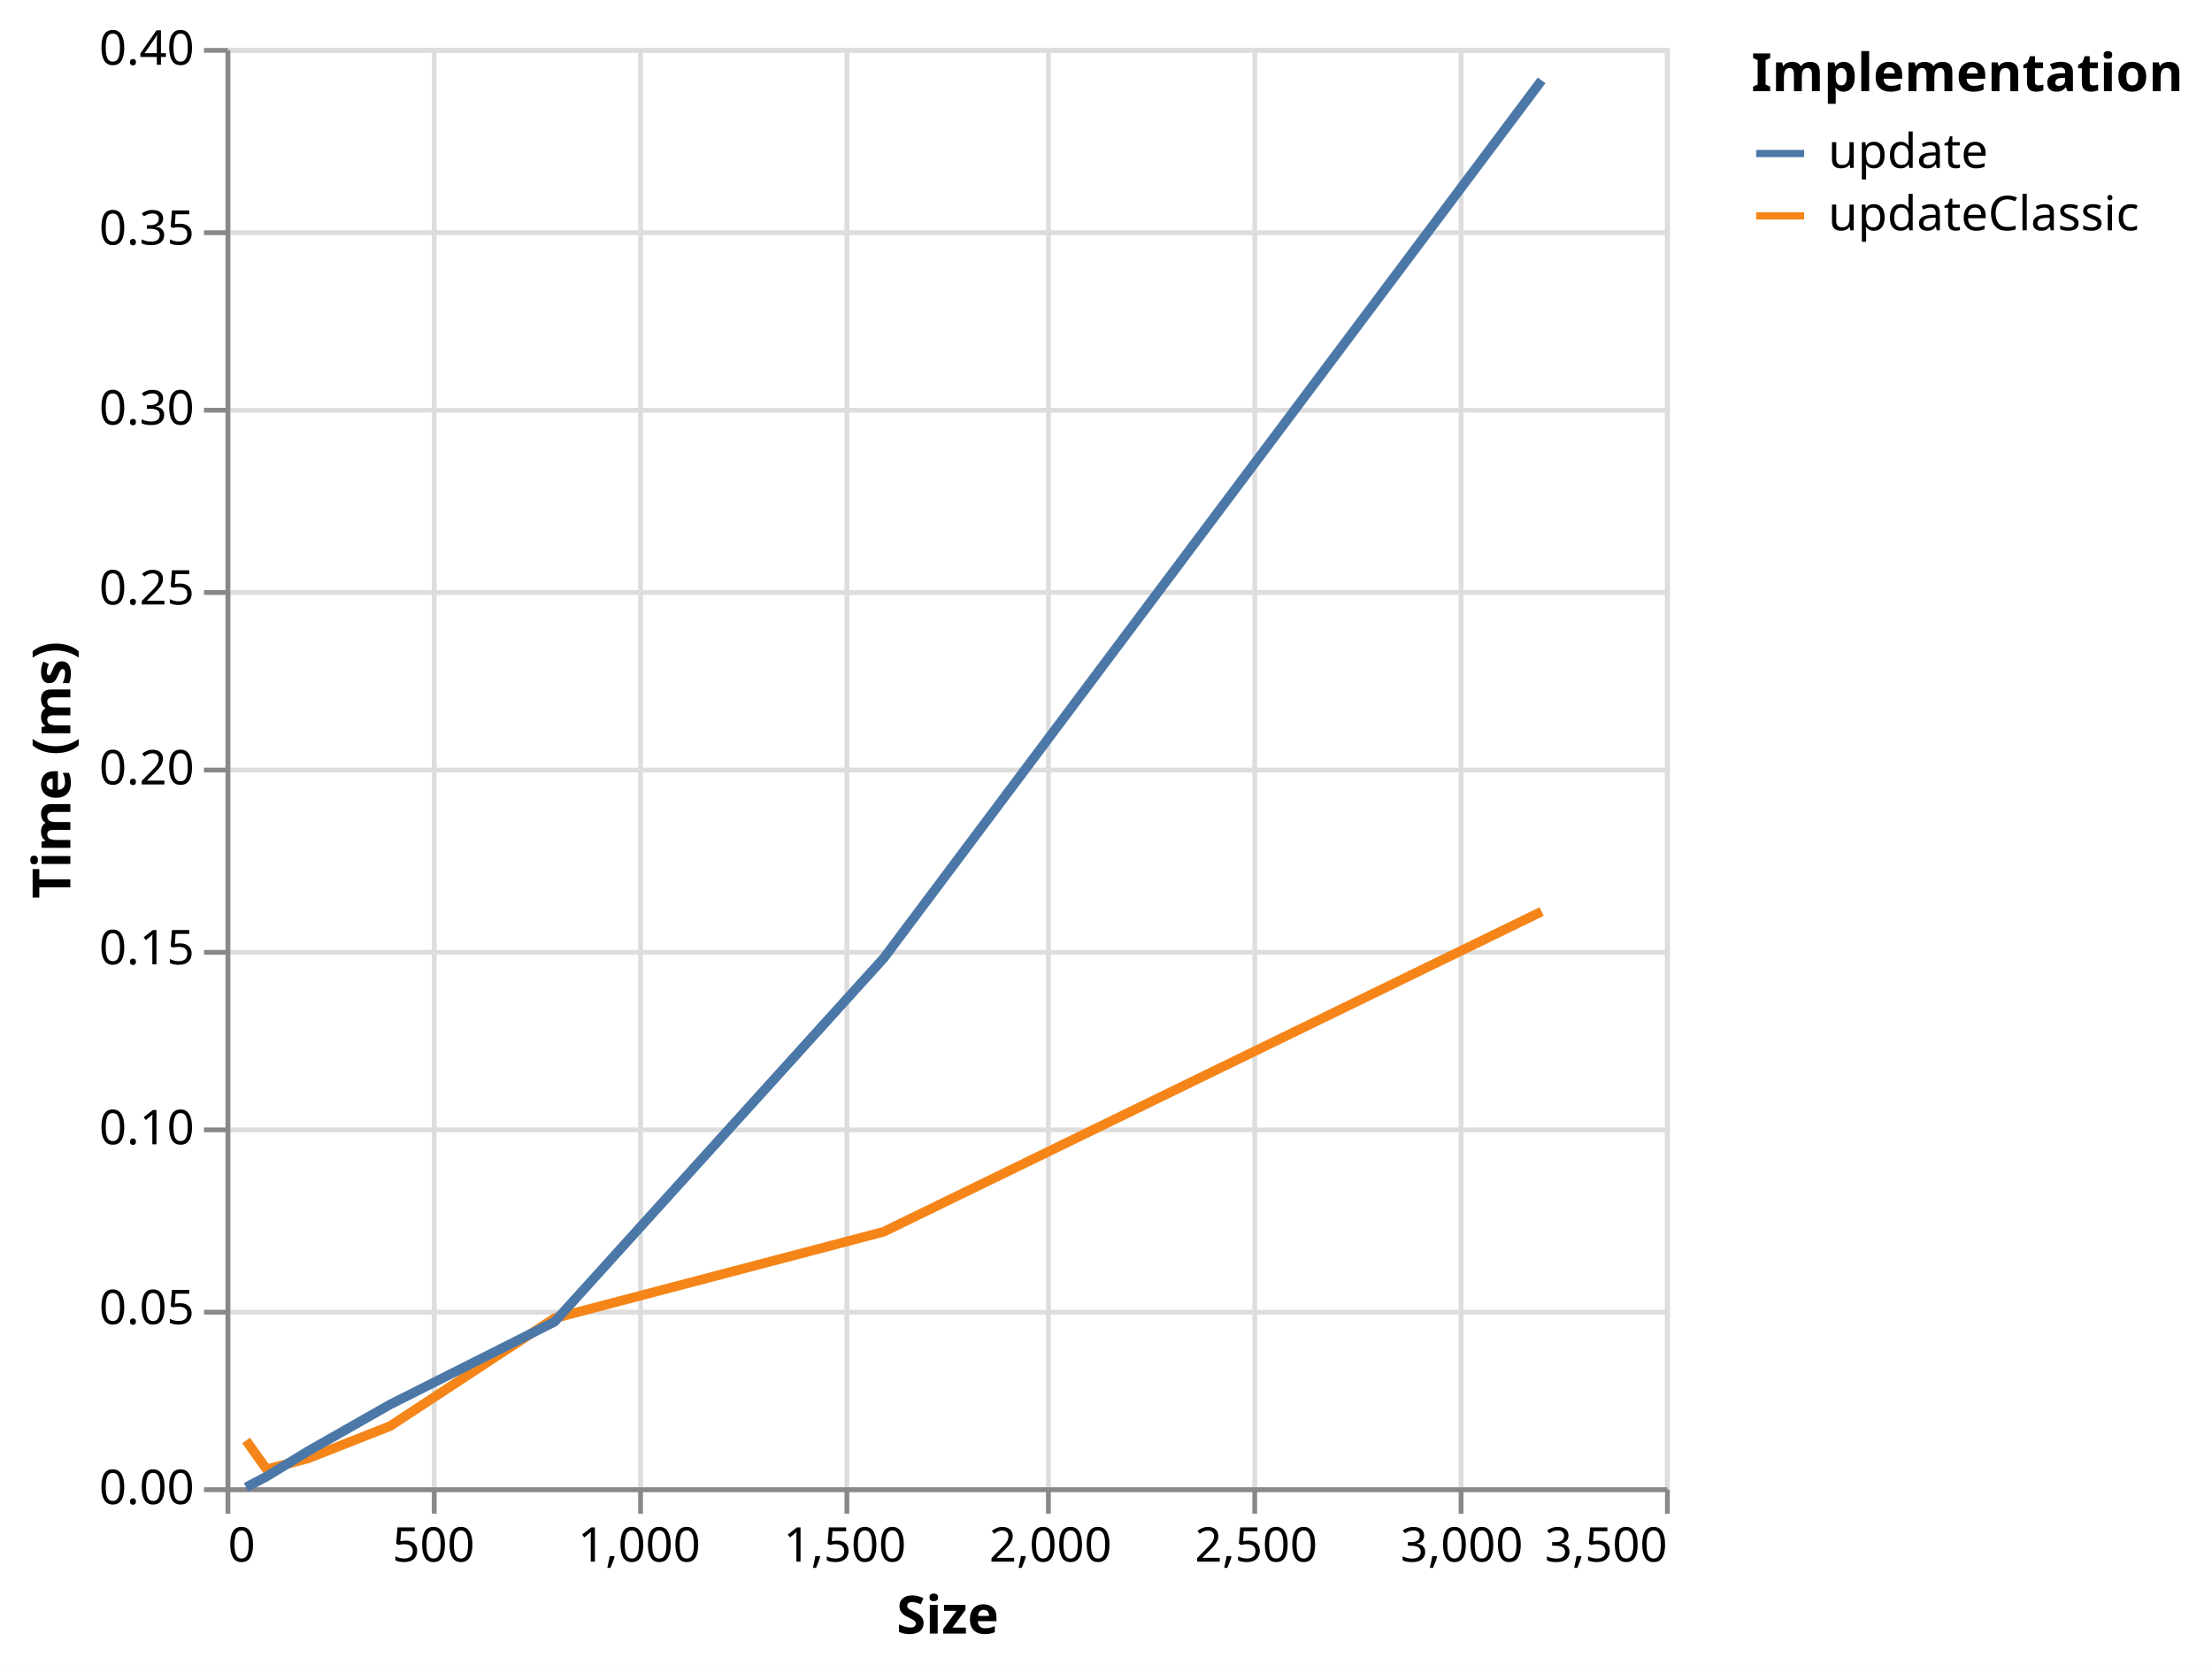
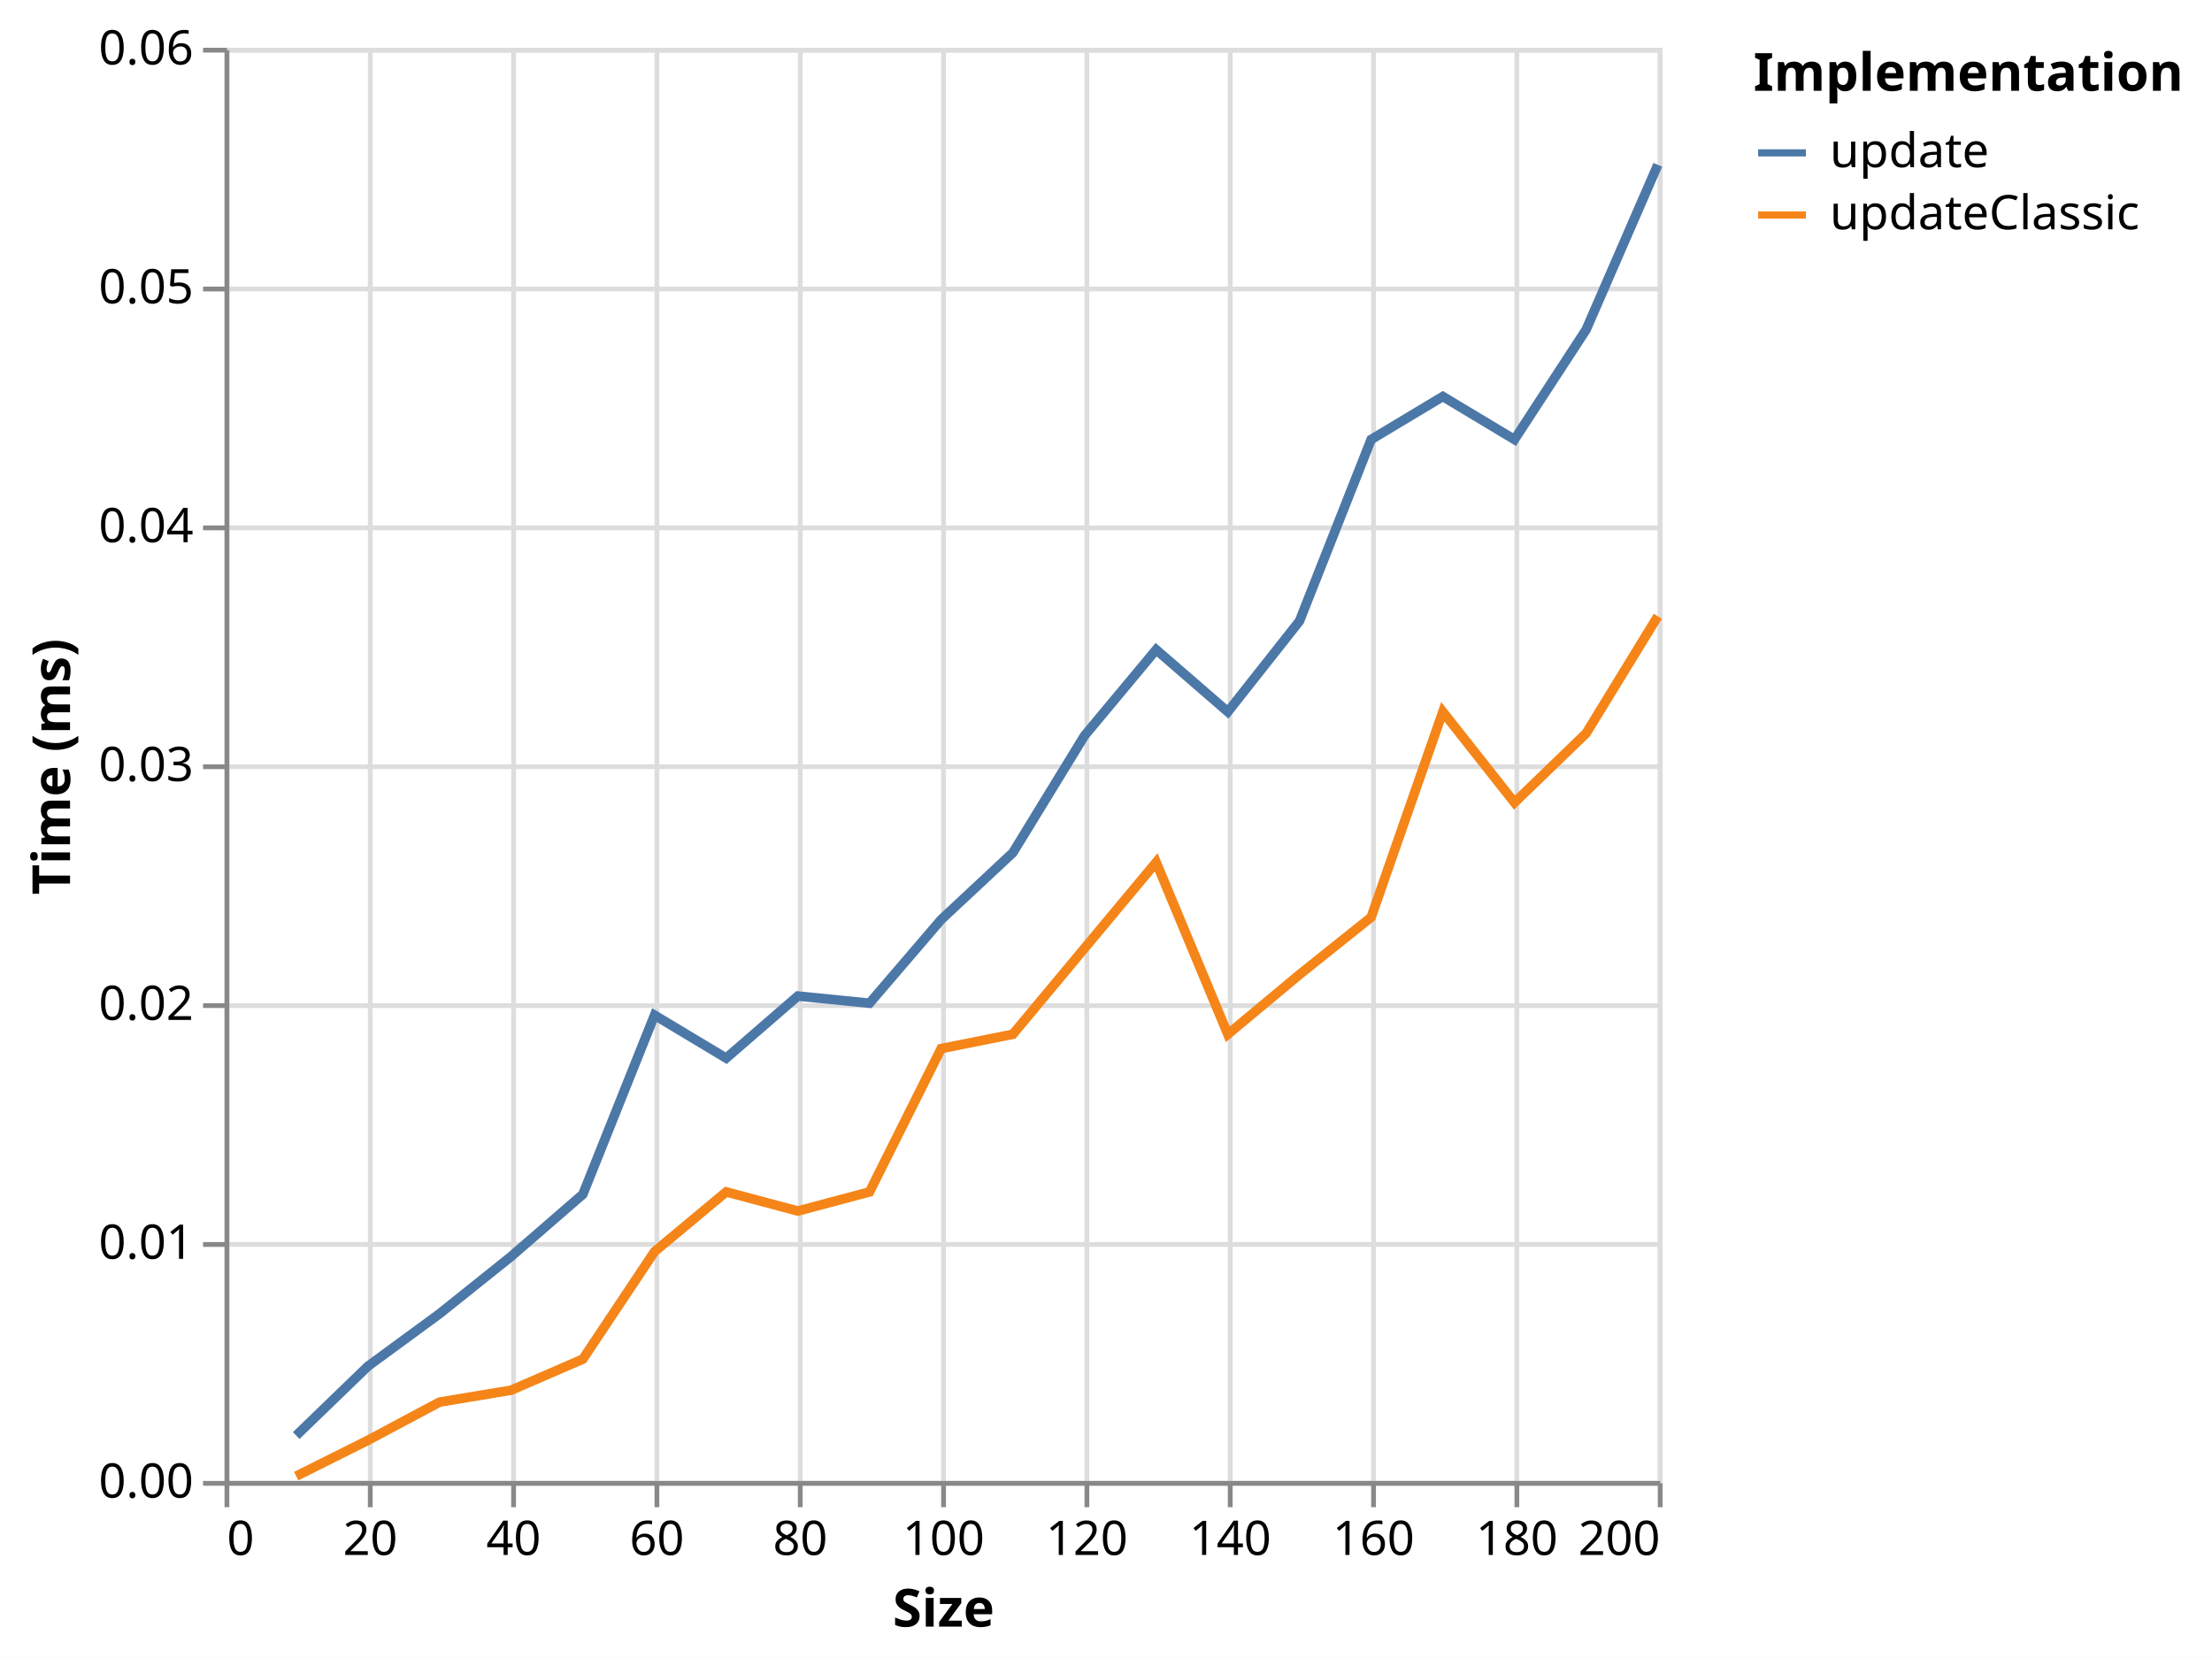
- <svg xmlns="http://www.w3.org/2000/svg" version="1.1" class="marks" width="461" height="347" viewBox="0 0 461 347">
-   <rect width="461" height="347" fill="white" />
+ <svg xmlns="http://www.w3.org/2000/svg" version="1.1" class="marks" width="463" height="347" viewBox="0 0 463 347">
+   <rect width="463" height="347" fill="white" />
  <g fill="none" stroke-miterlimit="10" transform="translate(47,10)">
    <g class="mark-group role-frame root" role="graphics-object" aria-roledescription="group mark container">
      <g transform="translate(0,0)">
        <path class="background" aria-hidden="true" d="M0.5,0.5h300v300h-300Z" stroke="#ddd" />
        <g>
          <g class="mark-group role-axis" aria-hidden="true">
            <g transform="translate(0.5,300.5)">
              <path class="background" aria-hidden="true" d="M0,0h0v0h0Z" pointer-events="none" />
              <g>
                <g class="mark-rule role-axis-grid" pointer-events="none">
                  <line transform="translate(0,-300)" x2="0" y2="300" stroke="#ddd" stroke-width="1" opacity="1" />
-                   <line transform="translate(43,-300)" x2="0" y2="300" stroke="#ddd" stroke-width="1" opacity="1" />
-                   <line transform="translate(86,-300)" x2="0" y2="300" stroke="#ddd" stroke-width="1" opacity="1" />
-                   <line transform="translate(129,-300)" x2="0" y2="300" stroke="#ddd" stroke-width="1" opacity="1" />
-                   <line transform="translate(171,-300)" x2="0" y2="300" stroke="#ddd" stroke-width="1" opacity="1" />
-                   <line transform="translate(214,-300)" x2="0" y2="300" stroke="#ddd" stroke-width="1" opacity="1" />
-                   <line transform="translate(257,-300)" x2="0" y2="300" stroke="#ddd" stroke-width="1" opacity="1" />
+                   <line transform="translate(30,-300)" x2="0" y2="300" stroke="#ddd" stroke-width="1" opacity="1" />
+                   <line transform="translate(60,-300)" x2="0" y2="300" stroke="#ddd" stroke-width="1" opacity="1" />
+                   <line transform="translate(90,-300)" x2="0" y2="300" stroke="#ddd" stroke-width="1" opacity="1" />
+                   <line transform="translate(120,-300)" x2="0" y2="300" stroke="#ddd" stroke-width="1" opacity="1" />
+                   <line transform="translate(150,-300)" x2="0" y2="300" stroke="#ddd" stroke-width="1" opacity="1" />
+                   <line transform="translate(180,-300)" x2="0" y2="300" stroke="#ddd" stroke-width="1" opacity="1" />
+                   <line transform="translate(210,-300)" x2="0" y2="300" stroke="#ddd" stroke-width="1" opacity="1" />
+                   <line transform="translate(240,-300)" x2="0" y2="300" stroke="#ddd" stroke-width="1" opacity="1" />
+                   <line transform="translate(270,-300)" x2="0" y2="300" stroke="#ddd" stroke-width="1" opacity="1" />
                  <line transform="translate(300,-300)" x2="0" y2="300" stroke="#ddd" stroke-width="1" opacity="1" />
                </g>
              </g>
              <path class="foreground" aria-hidden="true" d="" pointer-events="none" display="none" />
            </g>
          </g>
          <g class="mark-group role-axis" aria-hidden="true">
            <g transform="translate(0.5,0.5)">
              <path class="background" aria-hidden="true" d="M0,0h0v0h0Z" pointer-events="none" />
              <g>
                <g class="mark-rule role-axis-grid" pointer-events="none">
                  <line transform="translate(0,300)" x2="300" y2="0" stroke="#ddd" stroke-width="1" opacity="1" />
-                   <line transform="translate(0,263)" x2="300" y2="0" stroke="#ddd" stroke-width="1" opacity="1" />
-                   <line transform="translate(0,225)" x2="300" y2="0" stroke="#ddd" stroke-width="1" opacity="1" />
-                   <line transform="translate(0,188)" x2="300" y2="0" stroke="#ddd" stroke-width="1" opacity="1" />
+                   <line transform="translate(0,250)" x2="300" y2="0" stroke="#ddd" stroke-width="1" opacity="1" />
+                   <line transform="translate(0,200)" x2="300" y2="0" stroke="#ddd" stroke-width="1" opacity="1" />
                  <line transform="translate(0,150)" x2="300" y2="0" stroke="#ddd" stroke-width="1" opacity="1" />
-                   <line transform="translate(0,113)" x2="300" y2="0" stroke="#ddd" stroke-width="1" opacity="1" />
-                   <line transform="translate(0,75)" x2="300" y2="0" stroke="#ddd" stroke-width="1" opacity="1" />
-                   <line transform="translate(0,38)" x2="300" y2="0" stroke="#ddd" stroke-width="1" opacity="1" />
+                   <line transform="translate(0,100)" x2="300" y2="0" stroke="#ddd" stroke-width="1" opacity="1" />
+                   <line transform="translate(0,50)" x2="300" y2="0" stroke="#ddd" stroke-width="1" opacity="1" />
                  <line transform="translate(0,0)" x2="300" y2="0" stroke="#ddd" stroke-width="1" opacity="1" />
                </g>
              </g>
              <path class="foreground" aria-hidden="true" d="" pointer-events="none" display="none" />
            </g>
          </g>
-           <g class="mark-group role-axis" role="graphics-symbol" aria-roledescription="axis" aria-label="X-axis titled 'Size' for a linear scale with values from 0 to 3,500">
+           <g class="mark-group role-axis" role="graphics-symbol" aria-roledescription="axis" aria-label="X-axis titled 'Size' for a linear scale with values from 0 to 200">
            <g transform="translate(0.5,300.5)">
              <path class="background" aria-hidden="true" d="M0,0h0v0h0Z" pointer-events="none" />
              <g>
                <g class="mark-rule role-axis-tick" pointer-events="none">
                  <line transform="translate(0,0)" x2="0" y2="5" stroke="#888" stroke-width="1" opacity="1" />
-                   <line transform="translate(43,0)" x2="0" y2="5" stroke="#888" stroke-width="1" opacity="1" />
-                   <line transform="translate(86,0)" x2="0" y2="5" stroke="#888" stroke-width="1" opacity="1" />
-                   <line transform="translate(129,0)" x2="0" y2="5" stroke="#888" stroke-width="1" opacity="1" />
-                   <line transform="translate(171,0)" x2="0" y2="5" stroke="#888" stroke-width="1" opacity="1" />
-                   <line transform="translate(214,0)" x2="0" y2="5" stroke="#888" stroke-width="1" opacity="1" />
-                   <line transform="translate(257,0)" x2="0" y2="5" stroke="#888" stroke-width="1" opacity="1" />
+                   <line transform="translate(30,0)" x2="0" y2="5" stroke="#888" stroke-width="1" opacity="1" />
+                   <line transform="translate(60,0)" x2="0" y2="5" stroke="#888" stroke-width="1" opacity="1" />
+                   <line transform="translate(90,0)" x2="0" y2="5" stroke="#888" stroke-width="1" opacity="1" />
+                   <line transform="translate(120,0)" x2="0" y2="5" stroke="#888" stroke-width="1" opacity="1" />
+                   <line transform="translate(150,0)" x2="0" y2="5" stroke="#888" stroke-width="1" opacity="1" />
+                   <line transform="translate(180,0)" x2="0" y2="5" stroke="#888" stroke-width="1" opacity="1" />
+                   <line transform="translate(210,0)" x2="0" y2="5" stroke="#888" stroke-width="1" opacity="1" />
+                   <line transform="translate(240,0)" x2="0" y2="5" stroke="#888" stroke-width="1" opacity="1" />
+                   <line transform="translate(270,0)" x2="0" y2="5" stroke="#888" stroke-width="1" opacity="1" />
                  <line transform="translate(300,0)" x2="0" y2="5" stroke="#888" stroke-width="1" opacity="1" />
                </g>
                <g class="mark-text role-axis-label" pointer-events="none">
                  <text text-anchor="start" transform="translate(0,15)" font-family="sans-serif" font-size="10px" fill="#000" opacity="1">0</text>
-                   <text text-anchor="middle" transform="translate(42.85714,15)" font-family="sans-serif" font-size="10px" fill="#000" opacity="1">500</text>
-                   <text text-anchor="middle" transform="translate(85.71429,15)" font-family="sans-serif" font-size="10px" fill="#000" opacity="1">1,000</text>
-                   <text text-anchor="middle" transform="translate(128.5714,15)" font-family="sans-serif" font-size="10px" fill="#000" opacity="1">1,500</text>
-                   <text text-anchor="middle" transform="translate(171.4286,15)" font-family="sans-serif" font-size="10px" fill="#000" opacity="1">2,000</text>
-                   <text text-anchor="middle" transform="translate(214.2857,15)" font-family="sans-serif" font-size="10px" fill="#000" opacity="1">2,500</text>
-                   <text text-anchor="middle" transform="translate(257.1429,15)" font-family="sans-serif" font-size="10px" fill="#000" opacity="1">3,000</text>
-                   <text text-anchor="end" transform="translate(300,15)" font-family="sans-serif" font-size="10px" fill="#000" opacity="1">3,500</text>
+                   <text text-anchor="middle" transform="translate(30,15)" font-family="sans-serif" font-size="10px" fill="#000" opacity="1">20</text>
+                   <text text-anchor="middle" transform="translate(60,15)" font-family="sans-serif" font-size="10px" fill="#000" opacity="1">40</text>
+                   <text text-anchor="middle" transform="translate(90,15)" font-family="sans-serif" font-size="10px" fill="#000" opacity="1">60</text>
+                   <text text-anchor="middle" transform="translate(120,15)" font-family="sans-serif" font-size="10px" fill="#000" opacity="1">80</text>
+                   <text text-anchor="middle" transform="translate(150,15)" font-family="sans-serif" font-size="10px" fill="#000" opacity="1">100</text>
+                   <text text-anchor="middle" transform="translate(180,15)" font-family="sans-serif" font-size="10px" fill="#000" opacity="1">120</text>
+                   <text text-anchor="middle" transform="translate(210,15)" font-family="sans-serif" font-size="10px" fill="#000" opacity="1">140</text>
+                   <text text-anchor="middle" transform="translate(240,15)" font-family="sans-serif" font-size="10px" fill="#000" opacity="1">160</text>
+                   <text text-anchor="middle" transform="translate(270,15)" font-family="sans-serif" font-size="10px" fill="#000" opacity="1">180</text>
+                   <text text-anchor="end" transform="translate(300,15)" font-family="sans-serif" font-size="10px" fill="#000" opacity="1">200</text>
                </g>
                <g class="mark-rule role-axis-domain" pointer-events="none">
                  <line transform="translate(0,0)" x2="300" y2="0" stroke="#888" stroke-width="1" opacity="1" />
                </g>
                <g class="mark-text role-axis-title" pointer-events="none">
                  <text text-anchor="middle" transform="translate(150,30)" font-family="sans-serif" font-size="11px" font-weight="bold" fill="#000" opacity="1">Size</text>
                </g>
              </g>
              <path class="foreground" aria-hidden="true" d="" pointer-events="none" display="none" />
            </g>
          </g>
-           <g class="mark-group role-axis" role="graphics-symbol" aria-roledescription="axis" aria-label="Y-axis titled 'Time (ms)' for a linear scale with values from 0.0 to 0.4">
+           <g class="mark-group role-axis" role="graphics-symbol" aria-roledescription="axis" aria-label="Y-axis titled 'Time (ms)' for a linear scale with values from 0.00 to 0.06">
            <g transform="translate(0.5,0.5)">
              <path class="background" aria-hidden="true" d="M0,0h0v0h0Z" pointer-events="none" />
              <g>
                <g class="mark-rule role-axis-tick" pointer-events="none">
                  <line transform="translate(0,300)" x2="-5" y2="0" stroke="#888" stroke-width="1" opacity="1" />
-                   <line transform="translate(0,263)" x2="-5" y2="0" stroke="#888" stroke-width="1" opacity="1" />
-                   <line transform="translate(0,225)" x2="-5" y2="0" stroke="#888" stroke-width="1" opacity="1" />
-                   <line transform="translate(0,188)" x2="-5" y2="0" stroke="#888" stroke-width="1" opacity="1" />
+                   <line transform="translate(0,250)" x2="-5" y2="0" stroke="#888" stroke-width="1" opacity="1" />
+                   <line transform="translate(0,200)" x2="-5" y2="0" stroke="#888" stroke-width="1" opacity="1" />
                  <line transform="translate(0,150)" x2="-5" y2="0" stroke="#888" stroke-width="1" opacity="1" />
-                   <line transform="translate(0,113)" x2="-5" y2="0" stroke="#888" stroke-width="1" opacity="1" />
-                   <line transform="translate(0,75)" x2="-5" y2="0" stroke="#888" stroke-width="1" opacity="1" />
-                   <line transform="translate(0,38)" x2="-5" y2="0" stroke="#888" stroke-width="1" opacity="1" />
+                   <line transform="translate(0,100)" x2="-5" y2="0" stroke="#888" stroke-width="1" opacity="1" />
+                   <line transform="translate(0,50)" x2="-5" y2="0" stroke="#888" stroke-width="1" opacity="1" />
                  <line transform="translate(0,0)" x2="-5" y2="0" stroke="#888" stroke-width="1" opacity="1" />
                </g>
                <g class="mark-text role-axis-label" pointer-events="none">
                  <text text-anchor="end" transform="translate(-7,303)" font-family="sans-serif" font-size="10px" fill="#000" opacity="1">0.00</text>
-                   <text text-anchor="end" transform="translate(-7,265.5)" font-family="sans-serif" font-size="10px" fill="#000" opacity="1">0.05</text>
-                   <text text-anchor="end" transform="translate(-7,228)" font-family="sans-serif" font-size="10px" fill="#000" opacity="1">0.10</text>
-                   <text text-anchor="end" transform="translate(-7,190.5)" font-family="sans-serif" font-size="10px" fill="#000" opacity="1">0.15</text>
-                   <text text-anchor="end" transform="translate(-7,153)" font-family="sans-serif" font-size="10px" fill="#000" opacity="1">0.20</text>
-                   <text text-anchor="end" transform="translate(-7,115.5)" font-family="sans-serif" font-size="10px" fill="#000" opacity="1">0.25</text>
-                   <text text-anchor="end" transform="translate(-7,78)" font-family="sans-serif" font-size="10px" fill="#000" opacity="1">0.30</text>
-                   <text text-anchor="end" transform="translate(-7,40.5)" font-family="sans-serif" font-size="10px" fill="#000" opacity="1">0.35</text>
-                   <text text-anchor="end" transform="translate(-7,3)" font-family="sans-serif" font-size="10px" fill="#000" opacity="1">0.40</text>
+                   <text text-anchor="end" transform="translate(-7,253)" font-family="sans-serif" font-size="10px" fill="#000" opacity="1">0.01</text>
+                   <text text-anchor="end" transform="translate(-7,203)" font-family="sans-serif" font-size="10px" fill="#000" opacity="1">0.02</text>
+                   <text text-anchor="end" transform="translate(-7,153)" font-family="sans-serif" font-size="10px" fill="#000" opacity="1">0.03</text>
+                   <text text-anchor="end" transform="translate(-7,103)" font-family="sans-serif" font-size="10px" fill="#000" opacity="1">0.04</text>
+                   <text text-anchor="end" transform="translate(-7,53)" font-family="sans-serif" font-size="10px" fill="#000" opacity="1">0.05</text>
+                   <text text-anchor="end" transform="translate(-7,3)" font-family="sans-serif" font-size="10px" fill="#000" opacity="1">0.06</text>
                </g>
                <g class="mark-rule role-axis-domain" pointer-events="none">
                  <line transform="translate(0,300)" x2="0" y2="-300" stroke="#888" stroke-width="1" opacity="1" />
                </g>
                <g class="mark-text role-axis-title" pointer-events="none">
                  <text text-anchor="middle" transform="translate(-30.83887,150) rotate(-90) translate(0,-2)" font-family="sans-serif" font-size="11px" font-weight="bold" fill="#000" opacity="1">Time (ms)</text>
                </g>
              </g>
              <path class="foreground" aria-hidden="true" d="" pointer-events="none" display="none" />
            </g>
          </g>
          <g class="mark-group role-scope pathgroup" role="graphics-object" aria-roledescription="group mark container">
            <g transform="translate(0,0)">
              <path class="background" aria-hidden="true" d="M0,0h300v300h-300Z" />
              <g>
                <g class="mark-line role-mark marks" role="graphics-object" aria-roledescription="line mark container">
-                   <path aria-label="Size: 50; Time (ms): 0.013; series: updateClassic" role="graphics-symbol" aria-roledescription="line mark" d="M4.286,290.25L8.571,296.25L17.143,294L34.286,287.25L68.571,264.75L137.143,246.75L274.286,180" stroke="#f58518" stroke-width="2" />
+                   <path aria-label="Size: 10; Time (ms): 0.0002; series: updateClassic" role="graphics-symbol" aria-roledescription="line mark" d="M15,299L30,291.5L45,283.5L60,281L75,274.5L90,252L105,239.5L120,243.5L135,239.5L150,209.5L165,206.5L180,188.5L195,170.5L210,206.5L225,194L240,182L255,139L270,158L285,143.5L300,119" stroke="#f58518" stroke-width="2" />
                </g>
              </g>
              <path class="foreground" aria-hidden="true" d="" display="none" />
            </g>
            <g transform="translate(0,0)">
              <path class="background" aria-hidden="true" d="M0,0h300v300h-300Z" />
              <g>
                <g class="mark-line role-mark marks" role="graphics-object" aria-roledescription="line mark container">
-                   <path aria-label="Size: 50; Time (ms): 0; series: update" role="graphics-symbol" aria-roledescription="line mark" d="M4.286,300L8.571,297.75L17.143,292.5L34.286,282.75L68.571,265.5L137.143,189.75L274.286,6.75" stroke="#4c78a8" stroke-width="2" />
+                   <path aria-label="Size: 10; Time (ms): 0.0019; series: update" role="graphics-symbol" aria-roledescription="line mark" d="M15,290.5L30,276L45,265L60,253L75,240L90,202.5L105,211.5L120,198.5L135,200L150,182.5L165,168.5L180,144L195,126L210,139L225,120L240,82L255,73L270,82L285,59L300,24.5" stroke="#4c78a8" stroke-width="2" />
                </g>
              </g>
              <path class="foreground" aria-hidden="true" d="" display="none" />
            </g>
          </g>
          <g class="mark-group role-legend" role="graphics-symbol" aria-roledescription="legend" aria-label="Symbol legend titled 'Implementation' for stroke color with 2 values: update, updateClassic">
-             <g transform="translate(318,0)">
+             <g transform="translate(320,0)">
              <path class="background" aria-hidden="true" d="M0,0h91v40h-91Z" pointer-events="none" />
              <g>
                <g class="mark-group role-legend-entry">
                  <g transform="translate(0,16)">
                    <path class="background" aria-hidden="true" d="M0,0h0v0h0Z" pointer-events="none" />
                    <g>
                      <g class="mark-group role-scope" role="graphics-object" aria-roledescription="group mark container">
                        <g transform="translate(0,0)">
                          <path class="background" aria-hidden="true" d="M0,0h80.812v11h-80.812Z" pointer-events="none" opacity="1" />
                          <g>
                            <g class="mark-symbol role-legend-symbol" pointer-events="none">
                              <path transform="translate(6,6)" d="M-5,0L5,0" stroke="#4c78a8" stroke-width="1.5" opacity="1" />
                            </g>
                            <g class="mark-text role-legend-label" pointer-events="none">
                              <text text-anchor="start" transform="translate(16,9)" font-family="sans-serif" font-size="10px" fill="#000" opacity="1">update</text>
                            </g>
                          </g>
                          <path class="foreground" aria-hidden="true" d="" pointer-events="none" display="none" />
                        </g>
                        <g transform="translate(0,13)">
                          <path class="background" aria-hidden="true" d="M0,0h80.812v11h-80.812Z" pointer-events="none" opacity="1" />
                          <g>
                            <g class="mark-symbol role-legend-symbol" pointer-events="none">
                              <path transform="translate(6,6)" d="M-5,0L5,0" stroke="#f58518" stroke-width="1.5" opacity="1" />
                            </g>
                            <g class="mark-text role-legend-label" pointer-events="none">
                              <text text-anchor="start" transform="translate(16,9)" font-family="sans-serif" font-size="10px" fill="#000" opacity="1">updateClassic</text>
                            </g>
                          </g>
                          <path class="foreground" aria-hidden="true" d="" pointer-events="none" display="none" />
                        </g>
                      </g>
                    </g>
                    <path class="foreground" aria-hidden="true" d="" pointer-events="none" display="none" />
                  </g>
                </g>
                <g class="mark-text role-legend-title" pointer-events="none">
                  <text text-anchor="start" transform="translate(0,9)" font-family="sans-serif" font-size="11px" font-weight="bold" fill="#000" opacity="1">Implementation</text>
                </g>
              </g>
              <path class="foreground" aria-hidden="true" d="" pointer-events="none" display="none" />
            </g>
          </g>
        </g>
        <path class="foreground" aria-hidden="true" d="" display="none" />
      </g>
    </g>
  </g>
</svg>
